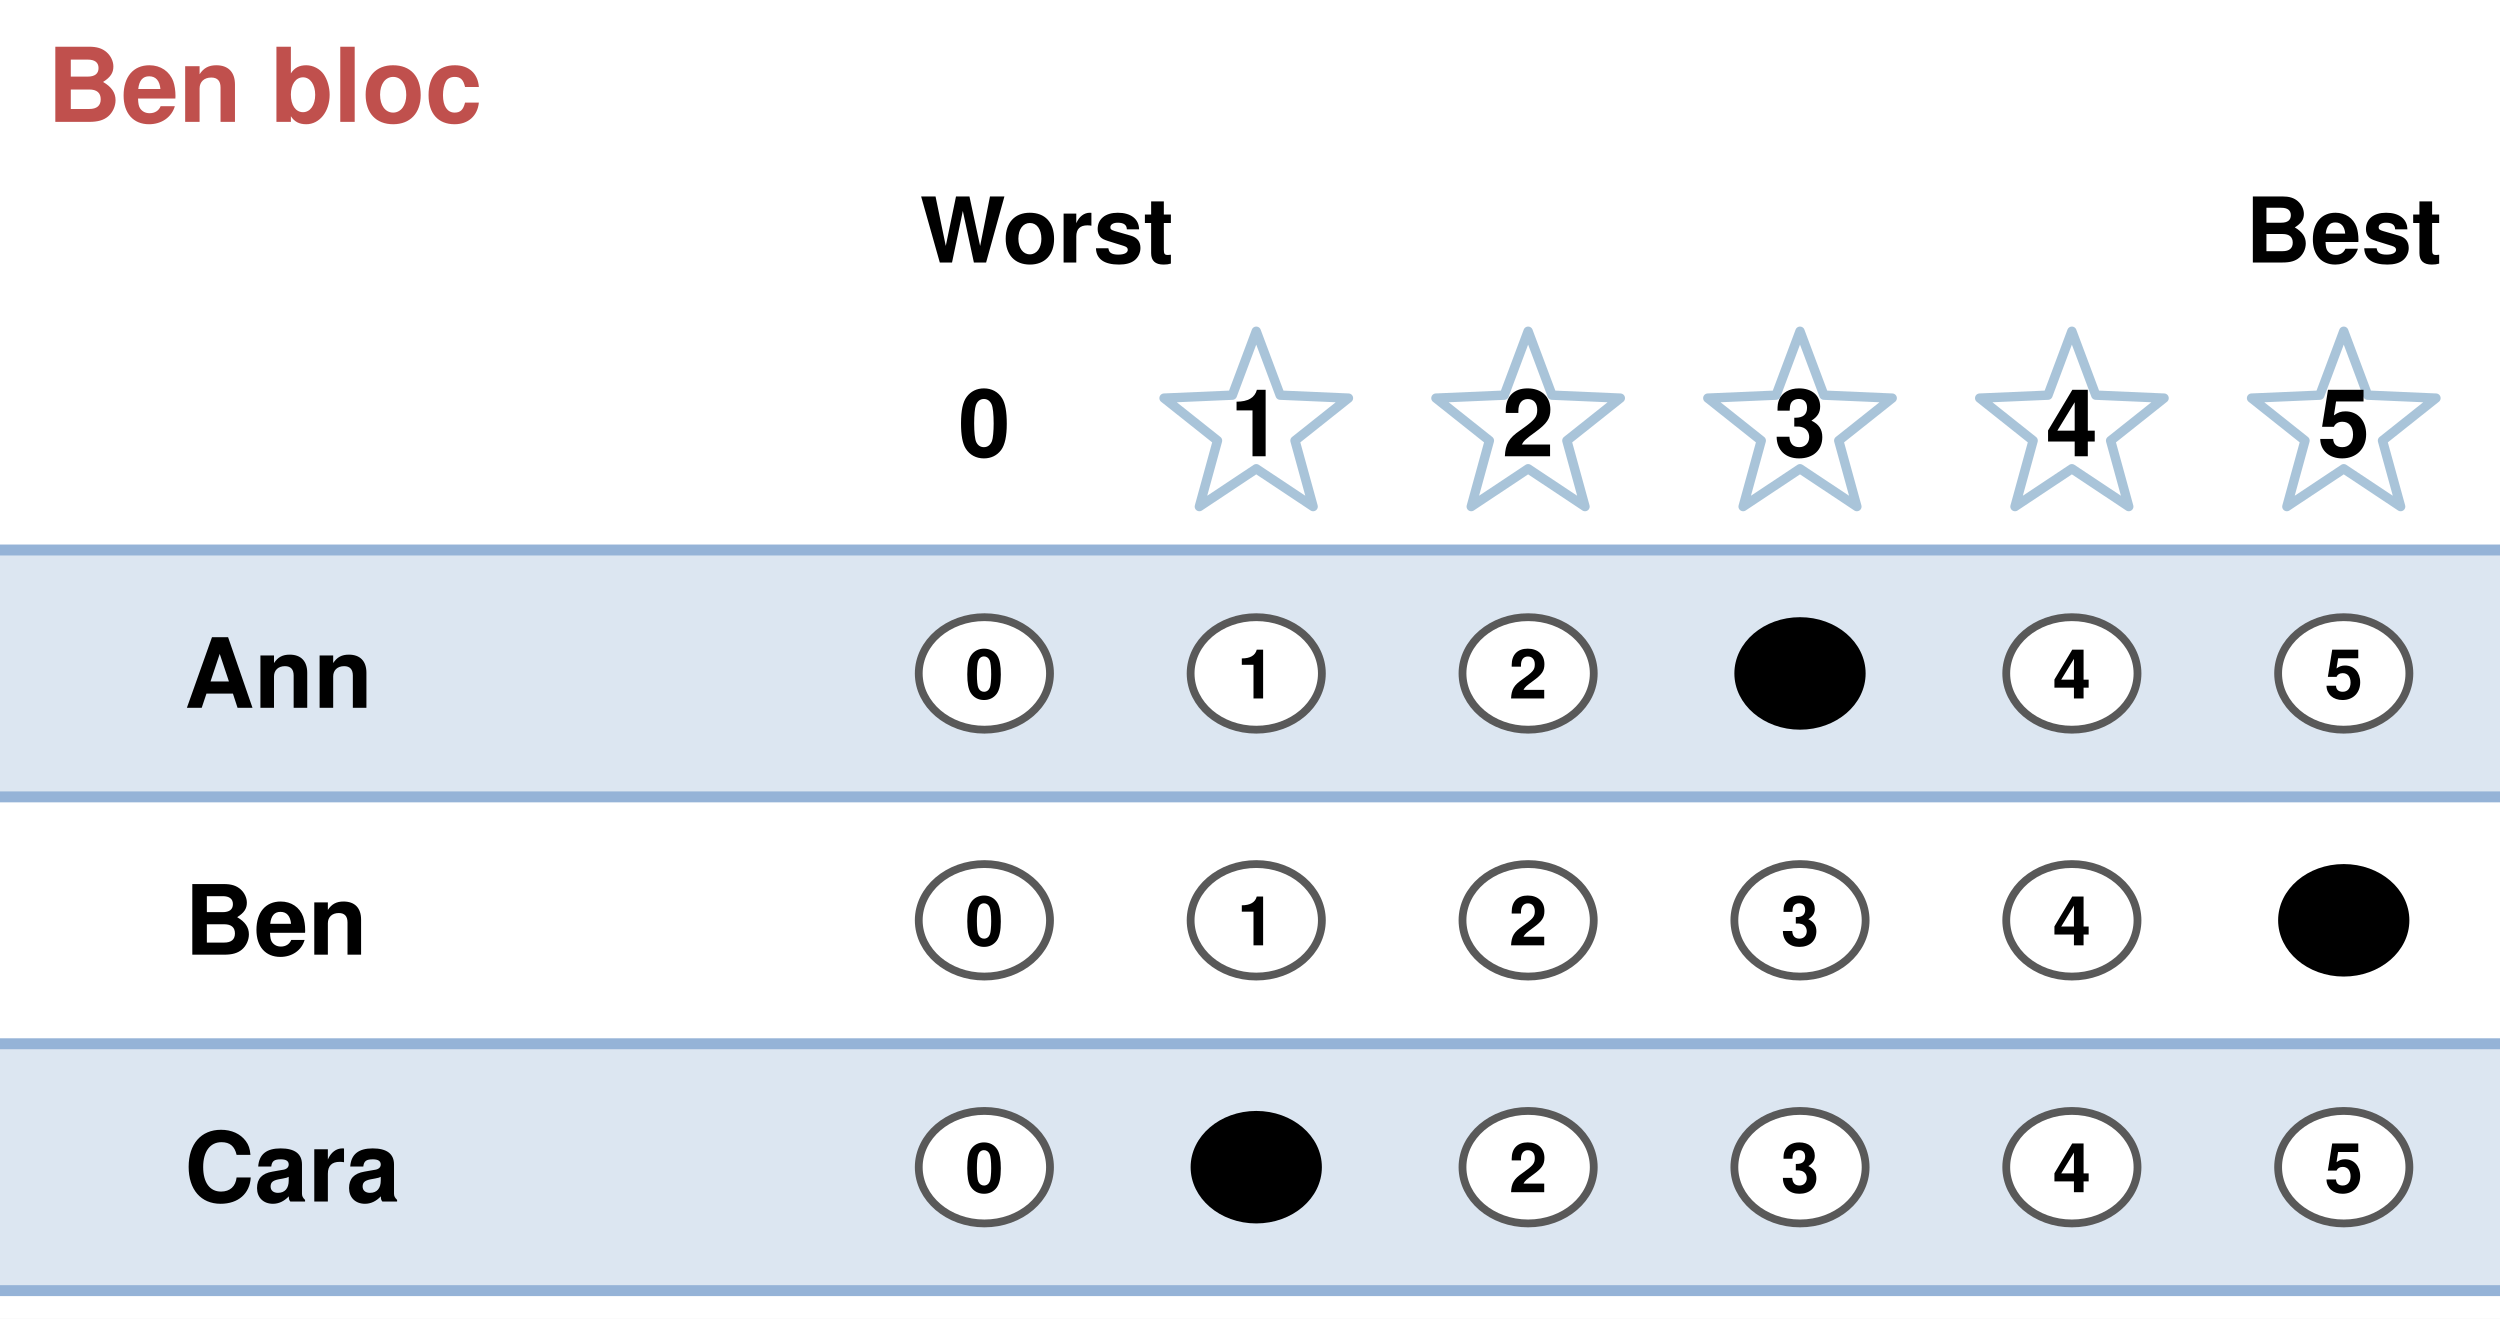
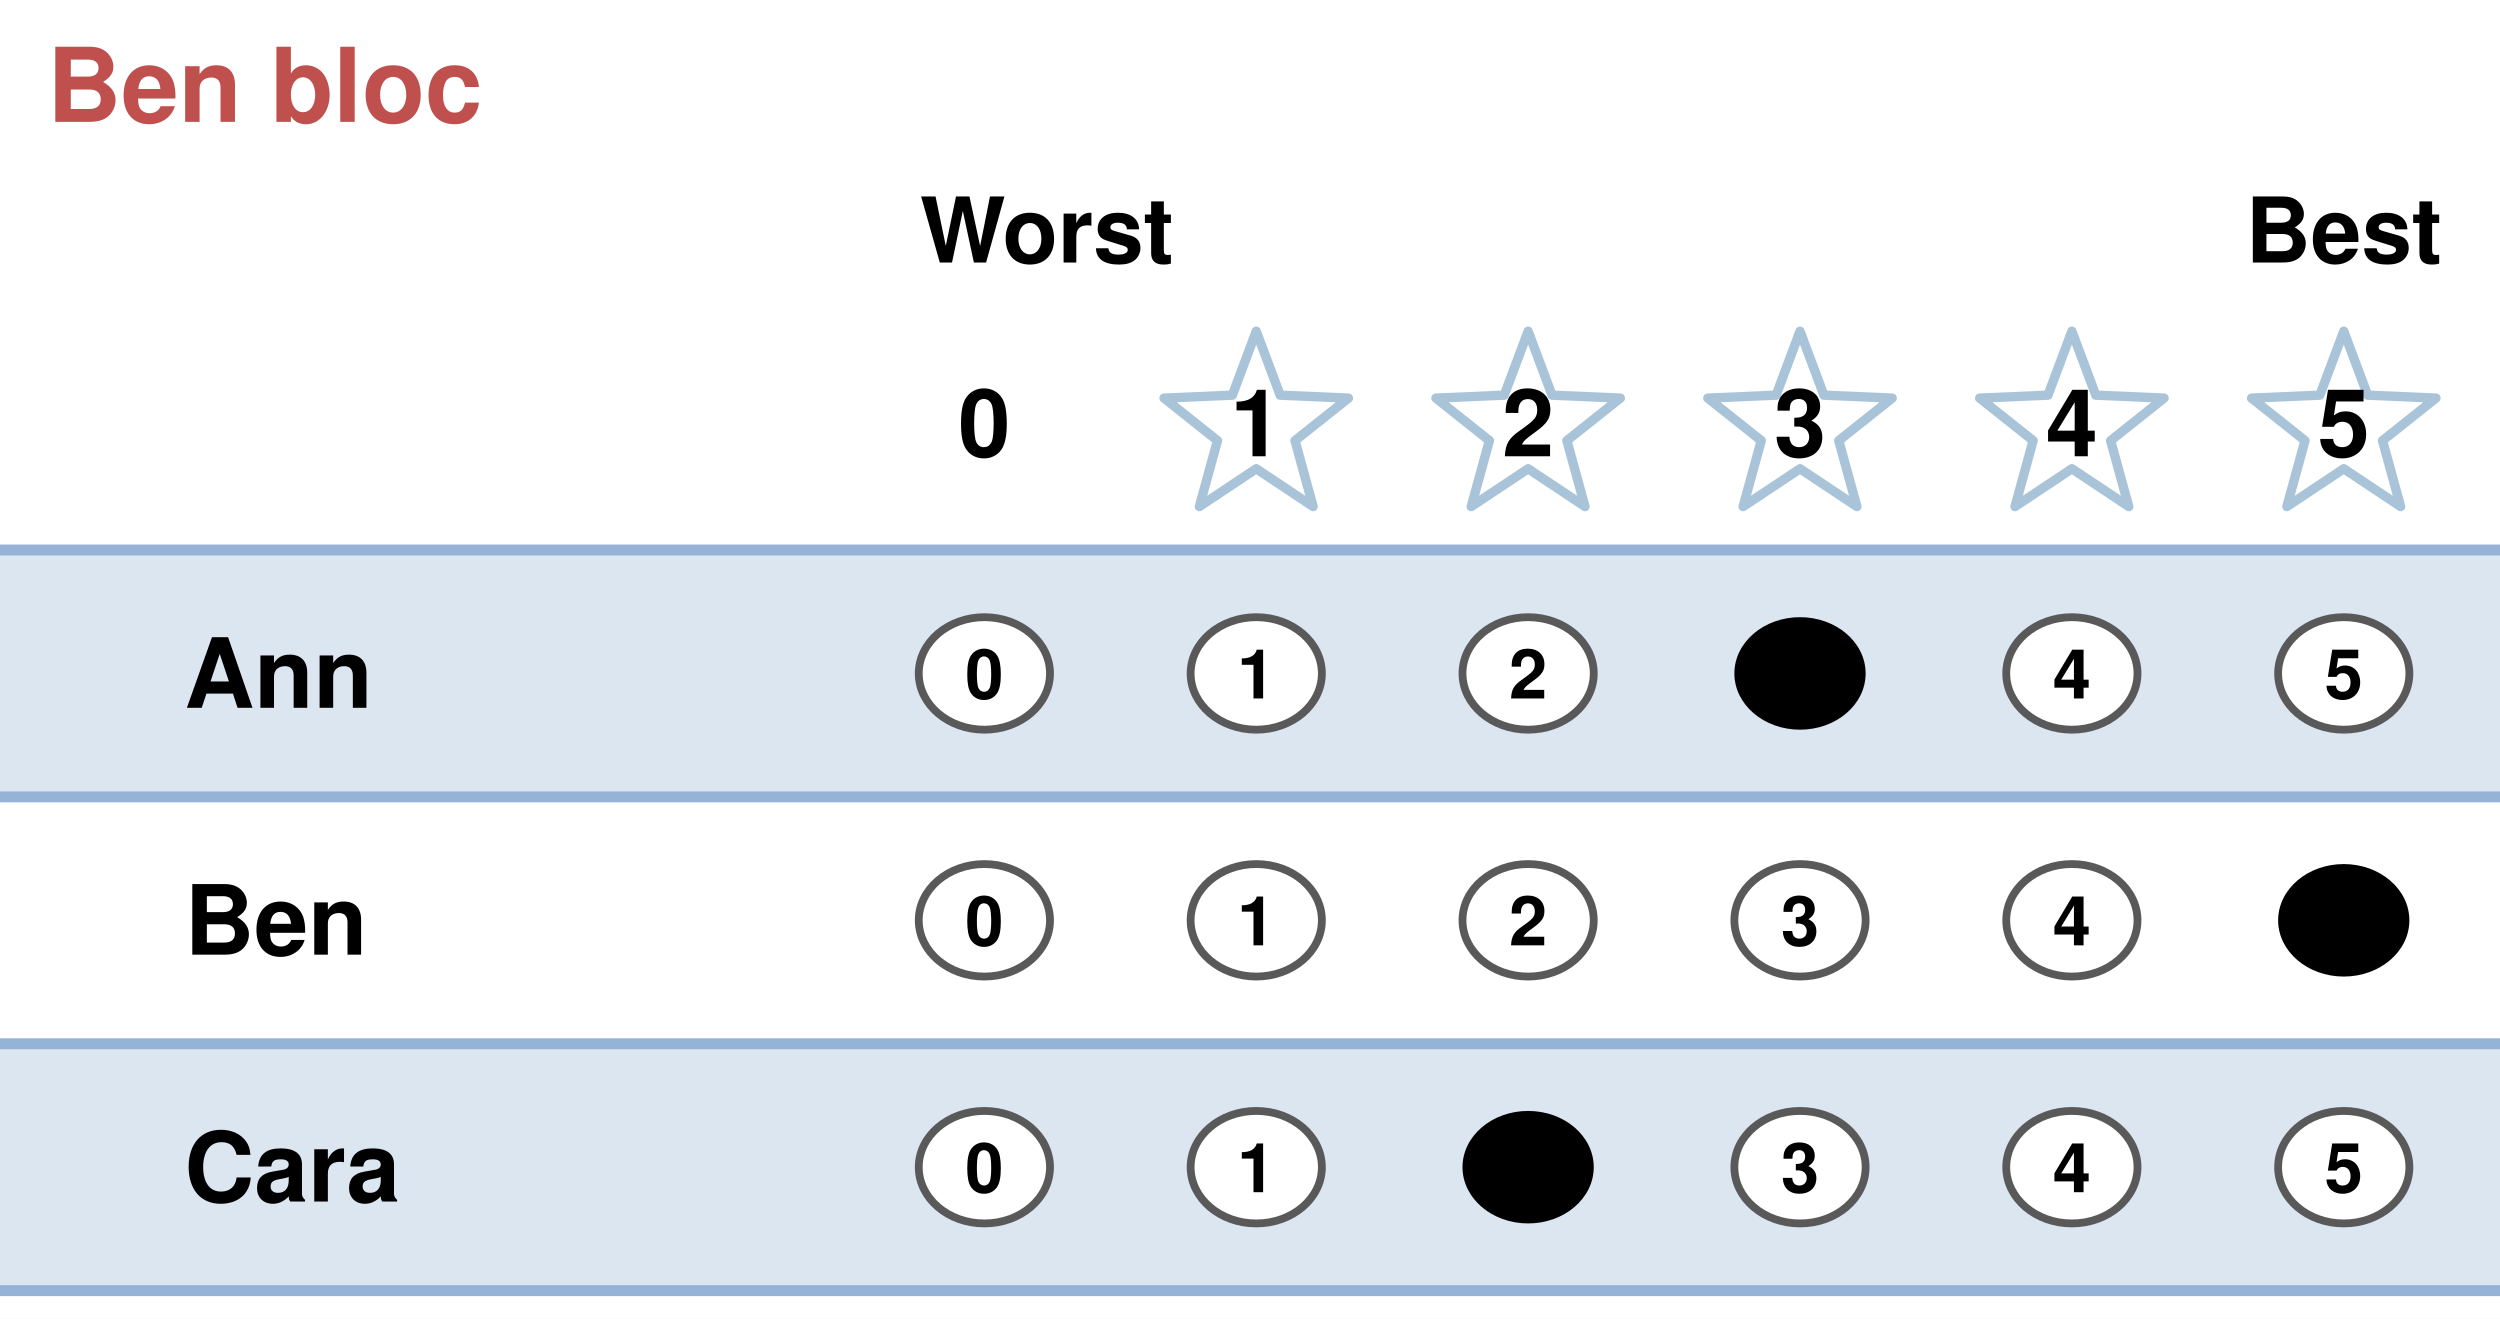
<svg xmlns="http://www.w3.org/2000/svg" viewBox="0 0 1600 844" width="1600" height="844">
  <rect width="1600" height="844" fill="#FFFFFF" />
  <text x="30" y="78" font-family="Arial Black, Arial Bold, Helvetica, sans-serif" font-size="66" font-weight="bold" fill="#C0504D">Ben bloc</text>
  <text x="670" y="168" font-family="Arial Black, Arial Bold, Helvetica, sans-serif" font-size="58" font-weight="bold" fill="#000000" text-anchor="middle">Worst</text>
  <text x="1500" y="168" font-family="Arial Black, Arial Bold, Helvetica, sans-serif" font-size="58" font-weight="bold" fill="#000000" text-anchor="middle">Best</text>
  <text x="630" y="292" font-family="Arial Black, Arial Bold, Helvetica, sans-serif" font-size="60" font-weight="bold" fill="#000000" text-anchor="middle">0</text>
  <path d="M804.0,212.0L819.3,252.9L863.0,254.8L828.8,282.0L840.4,324.2L804.0,300.0L767.6,324.2L779.2,282.0L745.0,254.8L788.7,252.9Z" fill="none" stroke="#A9C4D9" stroke-width="6" stroke-linejoin="round" />
  <text x="804" y="292" font-family="Arial Black, Arial Bold, Helvetica, sans-serif" font-size="60" font-weight="bold" fill="#000000" text-anchor="middle">1</text>
  <path d="M978.0,212.0L993.3,252.9L1037.0,254.8L1002.8,282.0L1014.4,324.2L978.0,300.0L941.6,324.2L953.2,282.0L919.0,254.8L962.7,252.9Z" fill="none" stroke="#A9C4D9" stroke-width="6" stroke-linejoin="round" />
  <text x="978" y="292" font-family="Arial Black, Arial Bold, Helvetica, sans-serif" font-size="60" font-weight="bold" fill="#000000" text-anchor="middle">2</text>
  <path d="M1152.0,212.0L1167.3,252.9L1211.0,254.8L1176.8,282.0L1188.4,324.2L1152.0,300.0L1115.6,324.2L1127.2,282.0L1093.0,254.8L1136.7,252.9Z" fill="none" stroke="#A9C4D9" stroke-width="6" stroke-linejoin="round" />
  <text x="1152" y="292" font-family="Arial Black, Arial Bold, Helvetica, sans-serif" font-size="60" font-weight="bold" fill="#000000" text-anchor="middle">3</text>
  <path d="M1326.0,212.0L1341.3,252.9L1385.0,254.8L1350.8,282.0L1362.4,324.2L1326.0,300.0L1289.6,324.2L1301.2,282.0L1267.0,254.8L1310.7,252.9Z" fill="none" stroke="#A9C4D9" stroke-width="6" stroke-linejoin="round" />
  <text x="1326" y="292" font-family="Arial Black, Arial Bold, Helvetica, sans-serif" font-size="60" font-weight="bold" fill="#000000" text-anchor="middle">4</text>
  <path d="M1500.0,212.0L1515.3,252.9L1559.0,254.8L1524.8,282.0L1536.4,324.2L1500.0,300.0L1463.6,324.2L1475.2,282.0L1441.0,254.8L1484.7,252.9Z" fill="none" stroke="#A9C4D9" stroke-width="6" stroke-linejoin="round" />
  <text x="1500" y="292" font-family="Arial Black, Arial Bold, Helvetica, sans-serif" font-size="60" font-weight="bold" fill="#000000" text-anchor="middle">5</text>
  <rect x="0" y="352" width="1600" height="158" fill="#DCE6F1" />
  <line x1="0" y1="352" x2="1600" y2="352" stroke="#95B3D7" stroke-width="7" />
  <text x="118" y="453.0" font-family="Arial Black, Arial Bold, Helvetica, sans-serif" font-size="62" font-weight="bold" fill="#000000">Ann</text>
  <ellipse cx="630" cy="431.0" rx="42" ry="36" fill="#FFFFFF" stroke="#595959" stroke-width="5" />
  <text x="630" y="447.0" font-family="Arial Black, Arial Bold, Helvetica, sans-serif" font-size="44" font-weight="bold" fill="#000000" text-anchor="middle">0</text>
  <ellipse cx="804" cy="431.0" rx="42" ry="36" fill="#FFFFFF" stroke="#595959" stroke-width="5" />
  <text x="804" y="447.0" font-family="Arial Black, Arial Bold, Helvetica, sans-serif" font-size="44" font-weight="bold" fill="#000000" text-anchor="middle">1</text>
  <ellipse cx="978" cy="431.0" rx="42" ry="36" fill="#FFFFFF" stroke="#595959" stroke-width="5" />
  <text x="978" y="447.0" font-family="Arial Black, Arial Bold, Helvetica, sans-serif" font-size="44" font-weight="bold" fill="#000000" text-anchor="middle">2</text>
  <ellipse cx="1152" cy="431.0" rx="42" ry="36" fill="#000000" />
  <ellipse cx="1326" cy="431.0" rx="42" ry="36" fill="#FFFFFF" stroke="#595959" stroke-width="5" />
  <text x="1326" y="447.0" font-family="Arial Black, Arial Bold, Helvetica, sans-serif" font-size="44" font-weight="bold" fill="#000000" text-anchor="middle">4</text>
  <ellipse cx="1500" cy="431.0" rx="42" ry="36" fill="#FFFFFF" stroke="#595959" stroke-width="5" />
  <text x="1500" y="447.0" font-family="Arial Black, Arial Bold, Helvetica, sans-serif" font-size="44" font-weight="bold" fill="#000000" text-anchor="middle">5</text>
  <line x1="0" y1="510" x2="1600" y2="510" stroke="#95B3D7" stroke-width="7" />
  <text x="118" y="611.0" font-family="Arial Black, Arial Bold, Helvetica, sans-serif" font-size="62" font-weight="bold" fill="#000000">Ben</text>
  <ellipse cx="630" cy="589.0" rx="42" ry="36" fill="#FFFFFF" stroke="#595959" stroke-width="5" />
  <text x="630" y="605.0" font-family="Arial Black, Arial Bold, Helvetica, sans-serif" font-size="44" font-weight="bold" fill="#000000" text-anchor="middle">0</text>
  <ellipse cx="804" cy="589.0" rx="42" ry="36" fill="#FFFFFF" stroke="#595959" stroke-width="5" />
  <text x="804" y="605.0" font-family="Arial Black, Arial Bold, Helvetica, sans-serif" font-size="44" font-weight="bold" fill="#000000" text-anchor="middle">1</text>
  <ellipse cx="978" cy="589.0" rx="42" ry="36" fill="#FFFFFF" stroke="#595959" stroke-width="5" />
  <text x="978" y="605.0" font-family="Arial Black, Arial Bold, Helvetica, sans-serif" font-size="44" font-weight="bold" fill="#000000" text-anchor="middle">2</text>
  <ellipse cx="1152" cy="589.0" rx="42" ry="36" fill="#FFFFFF" stroke="#595959" stroke-width="5" />
  <text x="1152" y="605.0" font-family="Arial Black, Arial Bold, Helvetica, sans-serif" font-size="44" font-weight="bold" fill="#000000" text-anchor="middle">3</text>
  <ellipse cx="1326" cy="589.0" rx="42" ry="36" fill="#FFFFFF" stroke="#595959" stroke-width="5" />
  <text x="1326" y="605.0" font-family="Arial Black, Arial Bold, Helvetica, sans-serif" font-size="44" font-weight="bold" fill="#000000" text-anchor="middle">4</text>
  <ellipse cx="1500" cy="589.0" rx="42" ry="36" fill="#000000" />
  <rect x="0" y="668" width="1600" height="158" fill="#DCE6F1" />
  <line x1="0" y1="668" x2="1600" y2="668" stroke="#95B3D7" stroke-width="7" />
  <text x="118" y="769.0" font-family="Arial Black, Arial Bold, Helvetica, sans-serif" font-size="62" font-weight="bold" fill="#000000">Cara</text>
  <ellipse cx="630" cy="747.0" rx="42" ry="36" fill="#FFFFFF" stroke="#595959" stroke-width="5" />
  <text x="630" y="763.0" font-family="Arial Black, Arial Bold, Helvetica, sans-serif" font-size="44" font-weight="bold" fill="#000000" text-anchor="middle">0</text>
-   <ellipse cx="804" cy="747.0" rx="42" ry="36" fill="#000000" />
-   <ellipse cx="978" cy="747.0" rx="42" ry="36" fill="#FFFFFF" stroke="#595959" stroke-width="5" />
-   <text x="978" y="763.0" font-family="Arial Black, Arial Bold, Helvetica, sans-serif" font-size="44" font-weight="bold" fill="#000000" text-anchor="middle">2</text>
+   <ellipse cx="804" cy="747.0" rx="42" ry="36" fill="#FFFFFF" stroke="#595959" stroke-width="5" />
+   <text x="804" y="763.0" font-family="Arial Black, Arial Bold, Helvetica, sans-serif" font-size="44" font-weight="bold" fill="#000000" text-anchor="middle">1</text>
+   <ellipse cx="978" cy="747.0" rx="42" ry="36" fill="#000000" />
  <ellipse cx="1152" cy="747.0" rx="42" ry="36" fill="#FFFFFF" stroke="#595959" stroke-width="5" />
  <text x="1152" y="763.0" font-family="Arial Black, Arial Bold, Helvetica, sans-serif" font-size="44" font-weight="bold" fill="#000000" text-anchor="middle">3</text>
  <ellipse cx="1326" cy="747.0" rx="42" ry="36" fill="#FFFFFF" stroke="#595959" stroke-width="5" />
  <text x="1326" y="763.0" font-family="Arial Black, Arial Bold, Helvetica, sans-serif" font-size="44" font-weight="bold" fill="#000000" text-anchor="middle">4</text>
  <ellipse cx="1500" cy="747.0" rx="42" ry="36" fill="#FFFFFF" stroke="#595959" stroke-width="5" />
  <text x="1500" y="763.0" font-family="Arial Black, Arial Bold, Helvetica, sans-serif" font-size="44" font-weight="bold" fill="#000000" text-anchor="middle">5</text>
  <line x1="0" y1="826" x2="1600" y2="826" stroke="#95B3D7" stroke-width="7" />
</svg>
